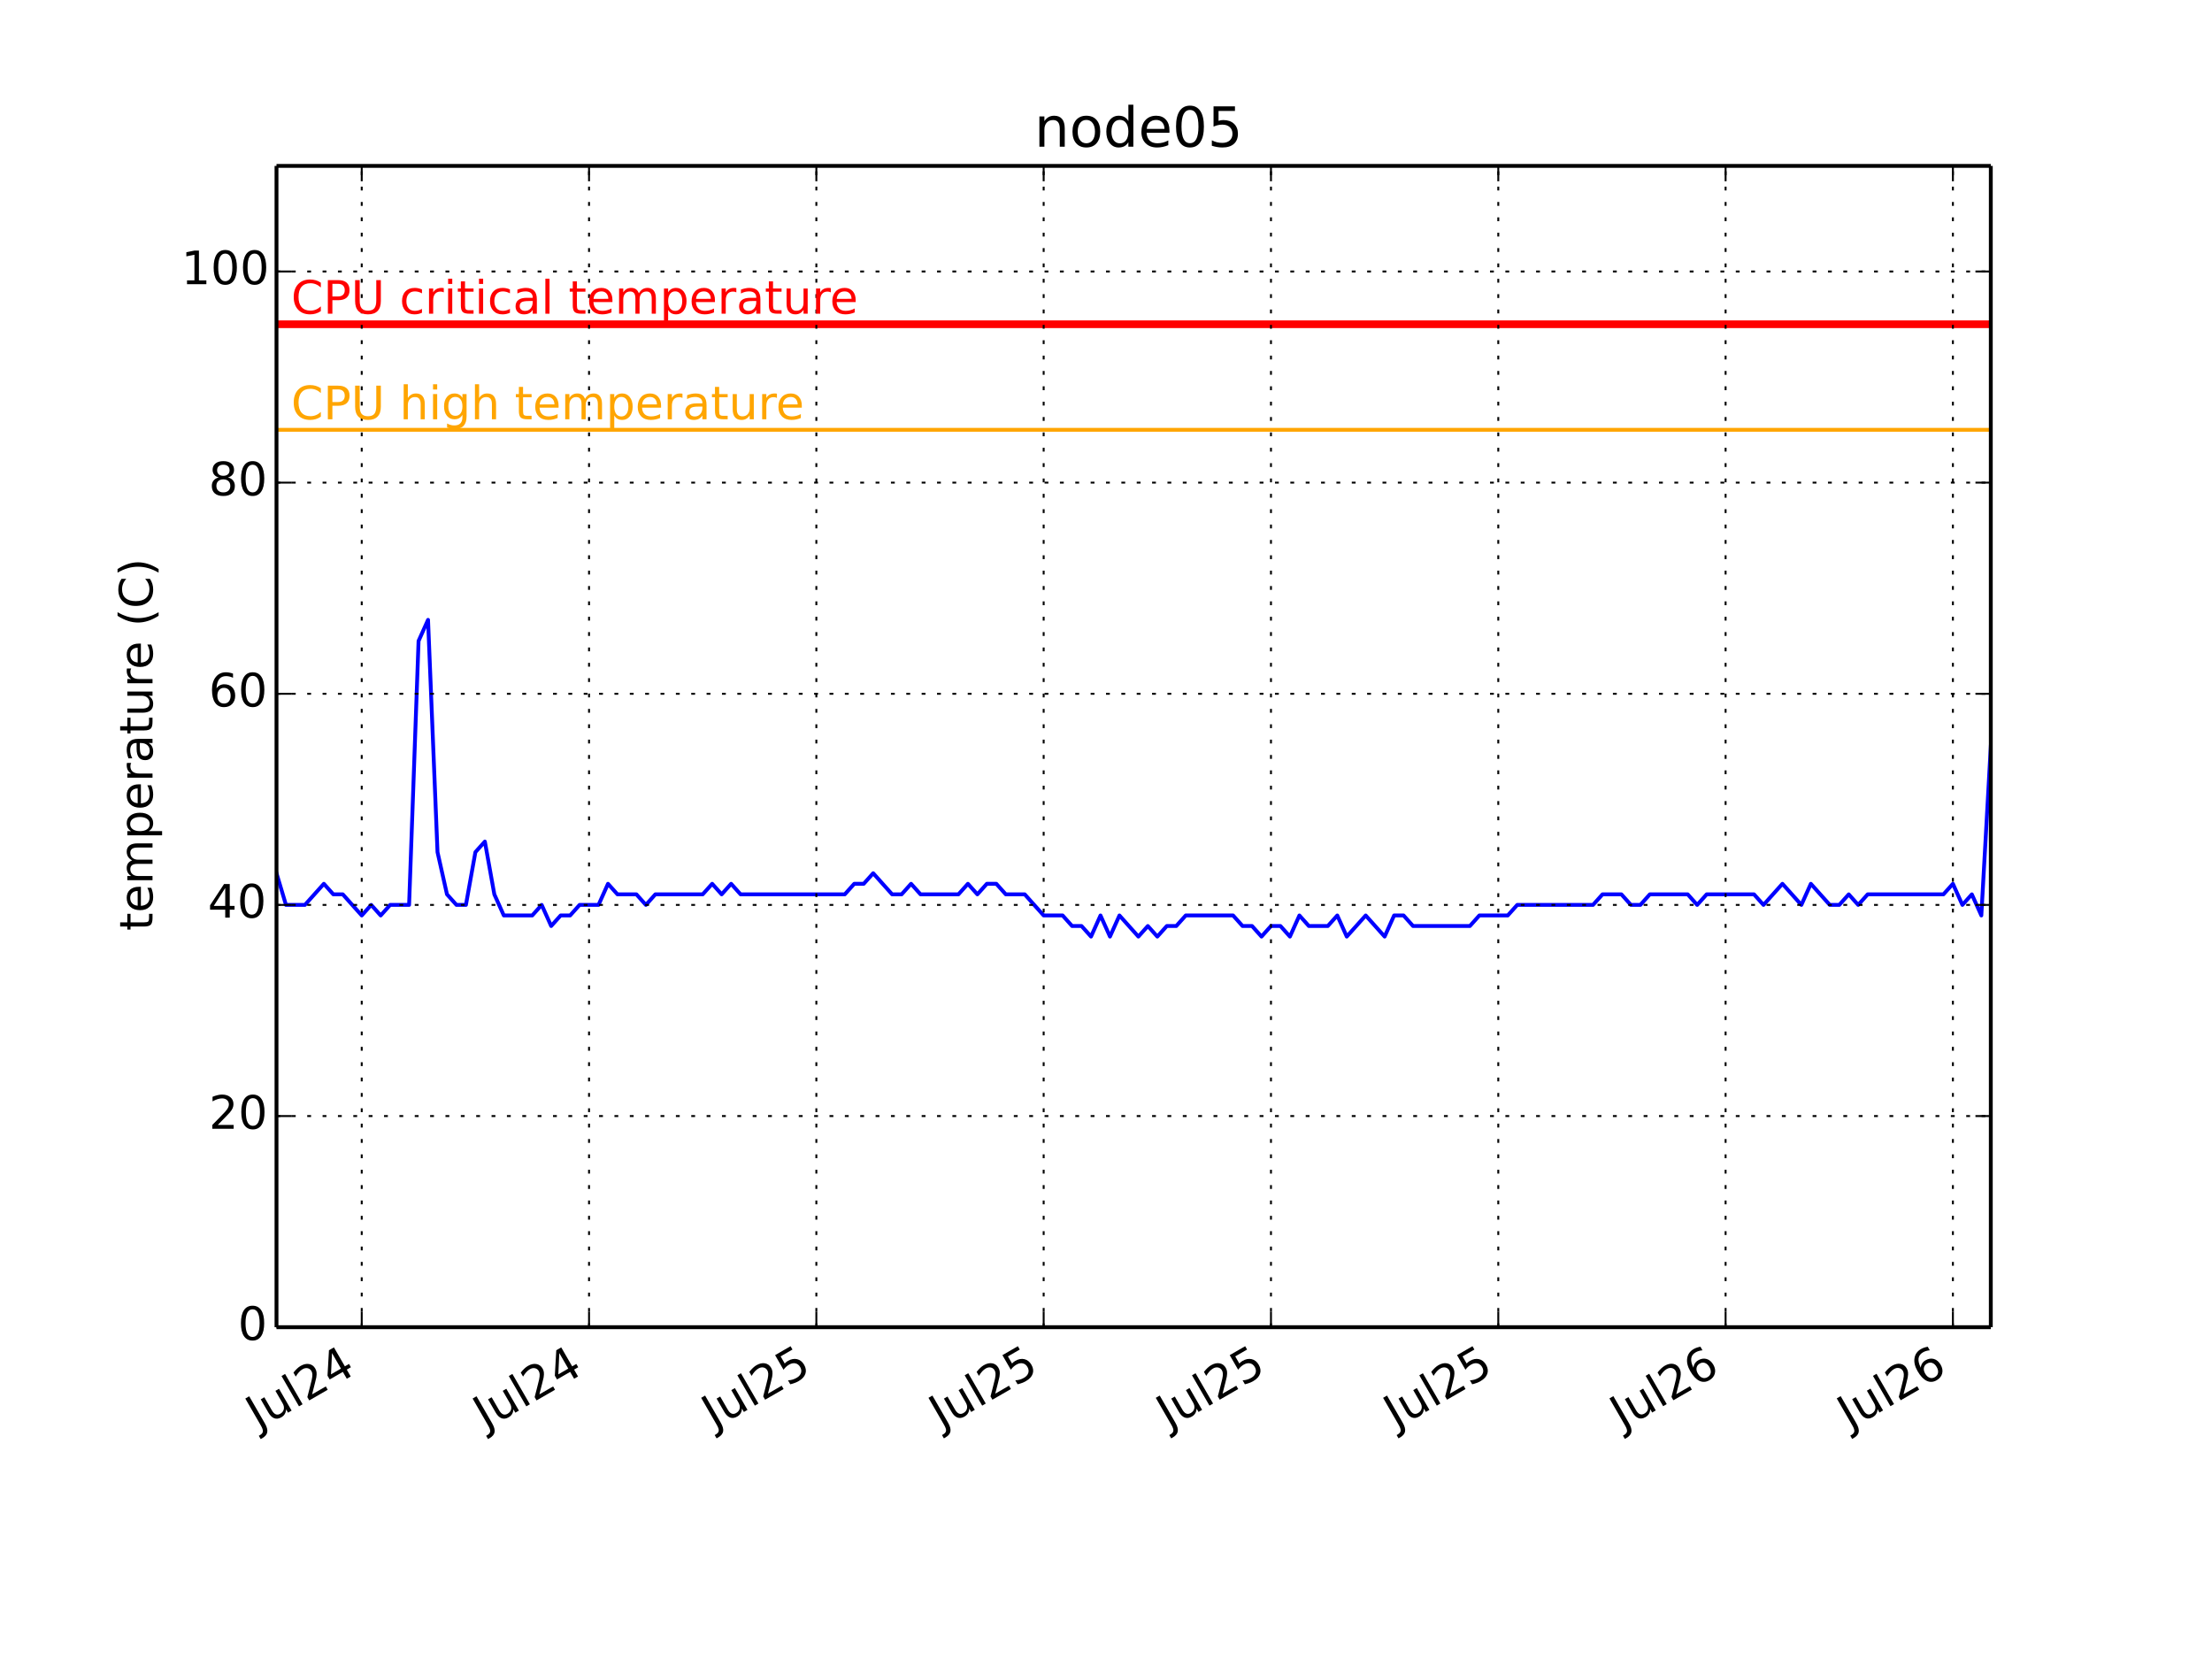
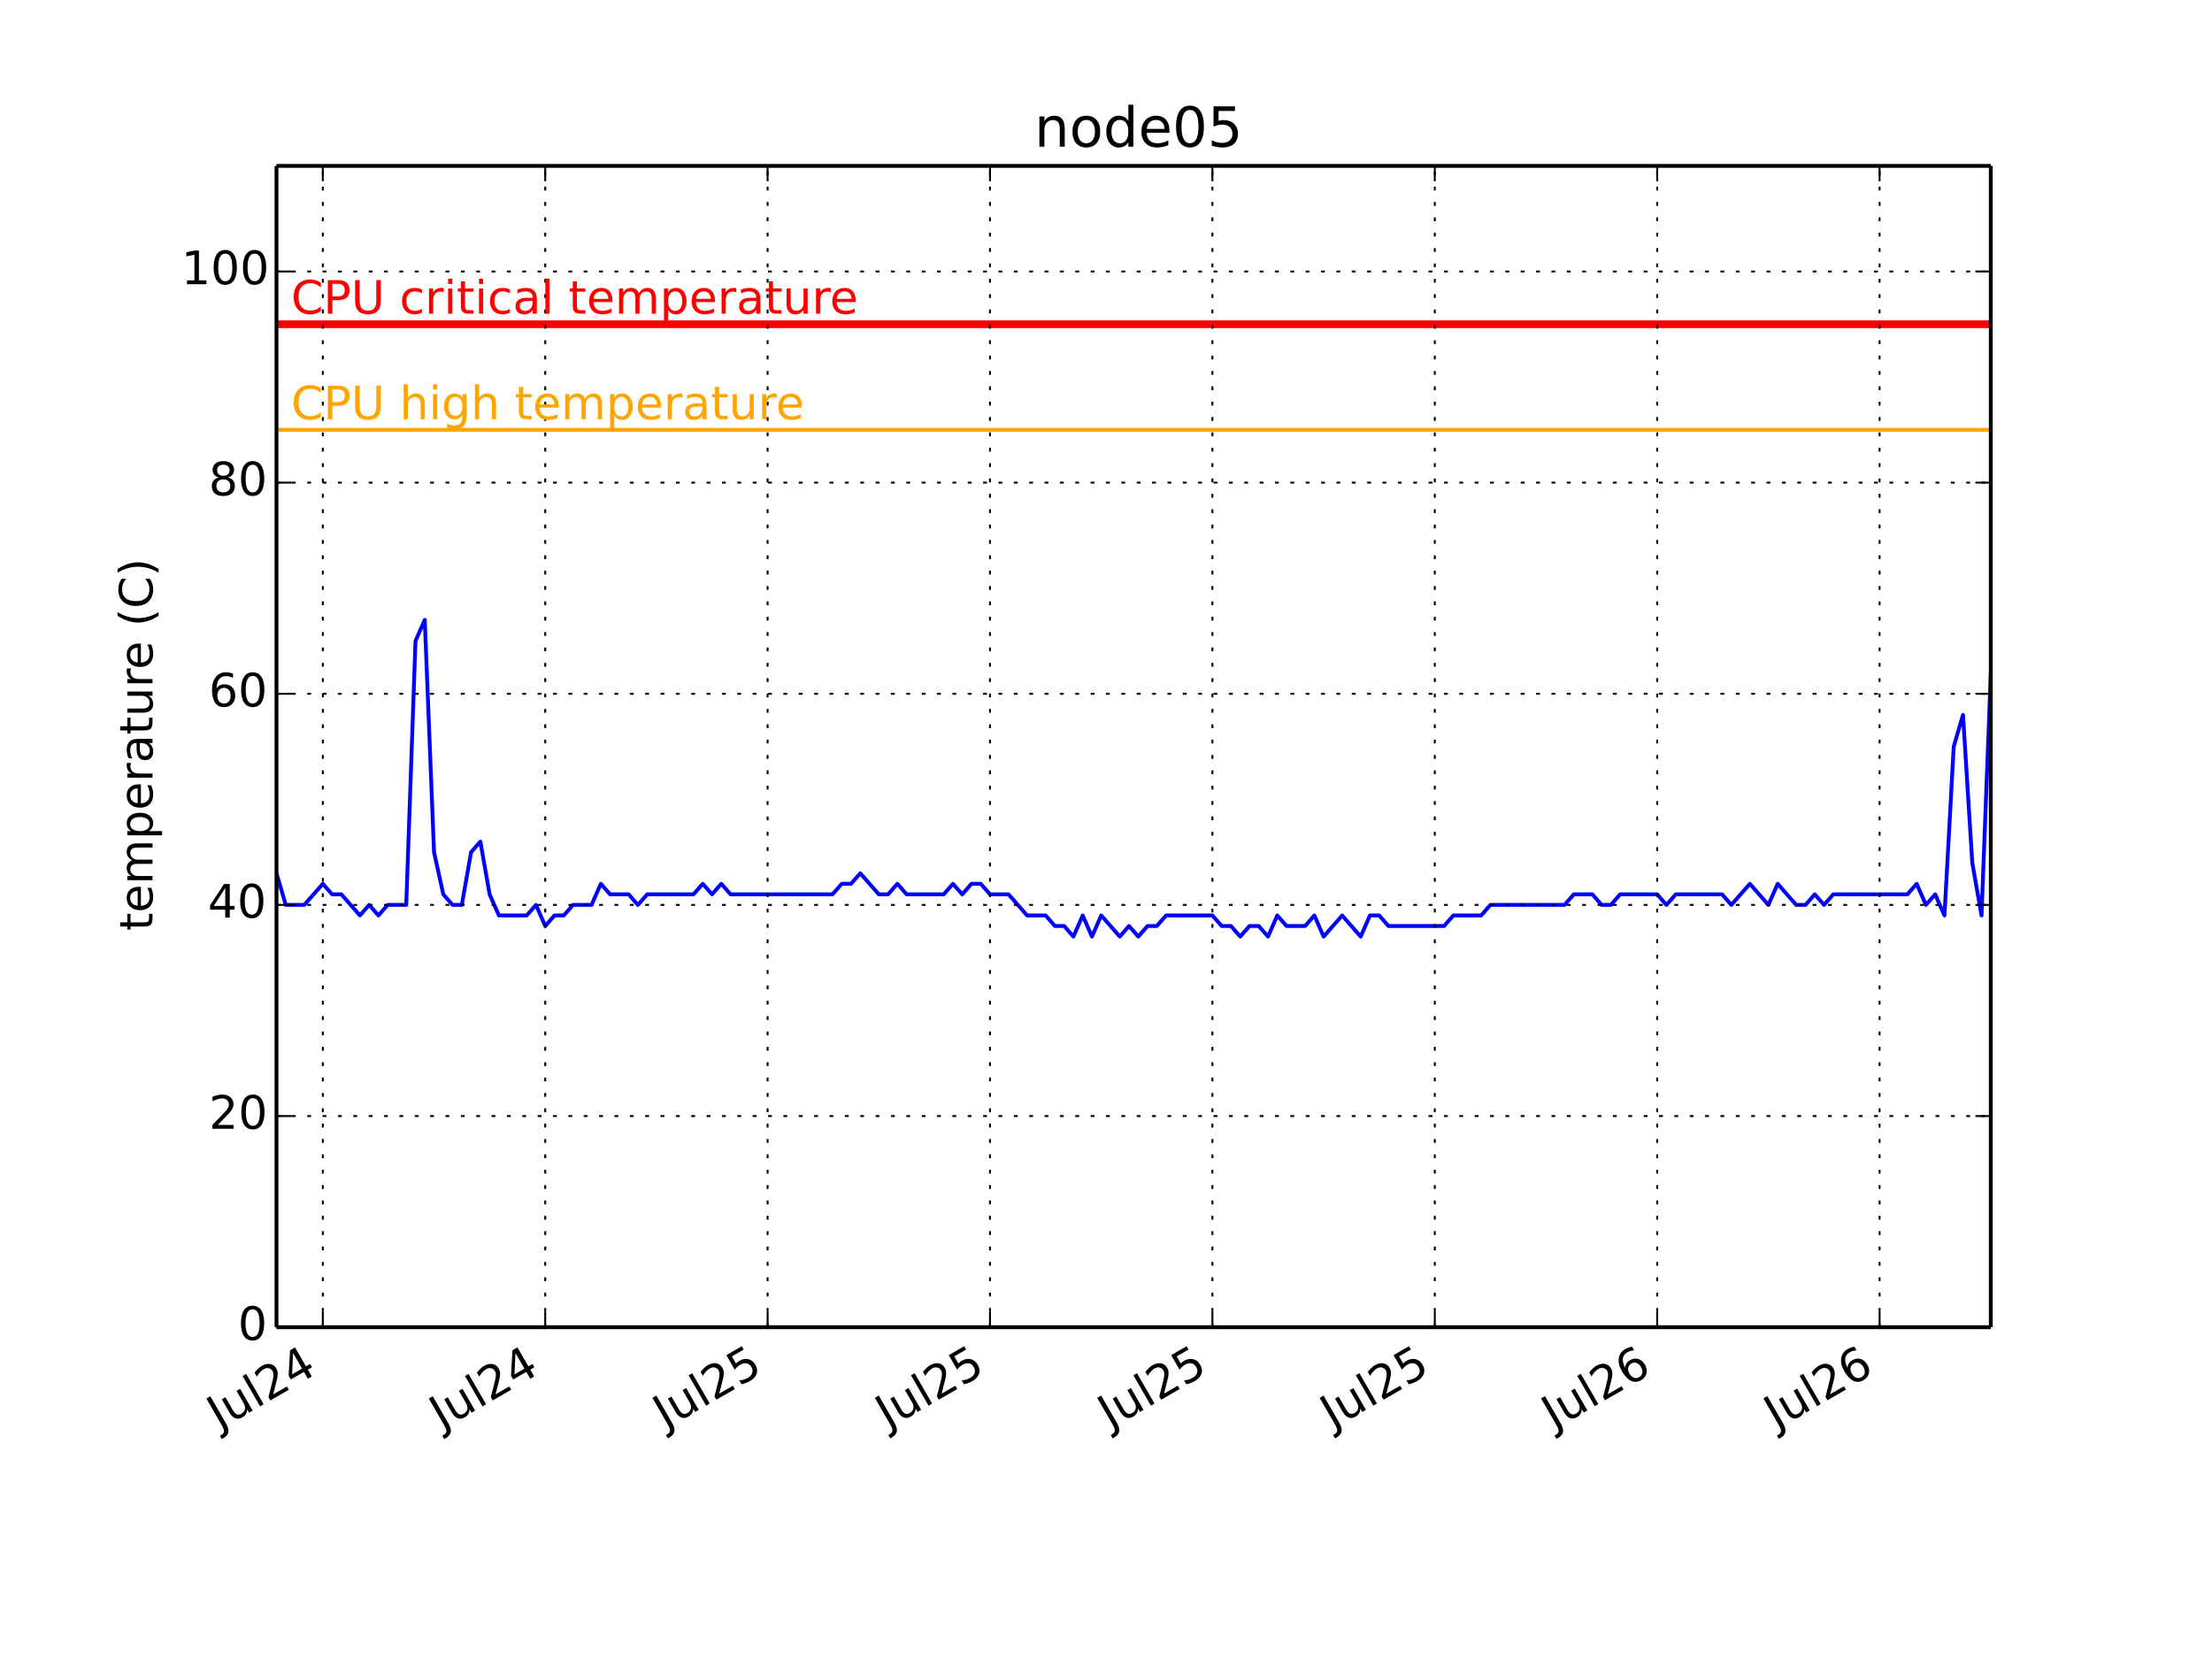
<svg xmlns="http://www.w3.org/2000/svg" xmlns:xlink="http://www.w3.org/1999/xlink" height="432pt" version="1.1" viewBox="0 0 576 432" width="576pt">
  <defs>
    <style type="text/css">
*{stroke-linecap:butt;stroke-linejoin:round;}
  </style>
  </defs>
  <g id="figure_1">
    <g id="patch_1">
      <path d=" M0 432 L576 432 L576 0 L0 0 z " style="fill:#ffffff;" />
    </g>
    <g id="axes_1">
      <g id="patch_2">
        <path d=" M72 345.6 L518.4 345.6 L518.4 43.2 L72 43.2 z " style="fill:#ffffff;" />
      </g>
      <g id="line2d_1">
-         <path clip-path="url(#pcb2bf987bf)" d=" M72 227.389 L74.466 235.636 L79.399 235.636 L84.332 230.138 L86.798 232.887 L89.264 232.887 L94.197 238.385 L96.663 235.636 L99.129 238.385 L101.596 235.636 L106.528 235.636 L108.994 166.909 L111.461 161.411 L113.927 221.891 L116.393 232.887 L118.862 235.636 L121.326 235.636 L123.792 221.891 L126.259 219.142 L128.725 232.887 L131.191 238.385 L138.59 238.385 L141.056 235.636 L143.523 241.135 L145.989 238.385 L148.455 238.385 L150.922 235.636 L155.854 235.636 L158.32 230.138 L160.787 232.887 L165.719 232.887 L168.186 235.636 L170.652 232.887 L182.983 232.887 L185.45 230.138 L187.916 232.887 L190.382 230.138 L192.849 232.887 L219.978 232.887 L222.444 230.138 L224.91 230.138 L227.377 227.389 L232.309 232.887 L234.776 232.887 L237.242 230.138 L239.708 232.887 L249.573 232.887 L252.04 230.138 L254.506 232.887 L256.972 230.138 L259.439 230.138 L261.905 232.887 L266.838 232.887 L271.77 238.385 L276.703 238.385 L279.169 241.135 L281.635 241.135 L284.102 243.884 L286.568 238.385 L289.034 243.884 L291.501 238.385 L296.433 243.884 L298.899 241.135 L301.366 243.884 L303.832 241.135 L306.298 241.135 L308.765 238.385 L321.096 238.385 L323.562 241.135 L326.029 241.135 L328.495 243.884 L330.961 241.135 L333.428 241.135 L335.894 243.884 L338.36 238.385 L340.827 241.135 L345.759 241.135 L348.225 238.385 L350.692 243.884 L355.624 238.385 L360.557 243.884 L363.023 238.385 L365.49 238.385 L367.956 241.135 L382.754 241.135 L385.22 238.385 L392.619 238.385 L395.085 235.636 L414.815 235.636 L417.282 232.887 L422.214 232.887 L424.681 235.636 L427.147 235.636 L429.613 232.887 L439.478 232.887 L441.945 235.636 L444.411 232.887 L456.743 232.887 L459.209 235.636 L464.141 230.138 L469.074 235.636 L471.54 230.138 L476.473 235.636 L478.939 235.636 L481.406 232.887 L483.872 235.636 L486.338 232.887 L506.069 232.887 L508.535 230.138 L511.001 235.636 L513.467 232.887 L515.934 238.385 L518.4 194.4 L518.4 194.4" style="fill:none;stroke:#0000ff;stroke-linecap:square;" />
+         <path clip-path="url(#pcb2bf987bf)" d=" M72 227.389 L74.413 235.636 L79.239 235.636 L84.065 230.138 L86.478 232.887 L88.891 232.887 L93.717 238.385 L96.13 235.636 L98.543 238.385 L100.956 235.636 L105.782 235.636 L108.195 166.909 L110.608 161.411 L113.021 221.891 L115.434 232.887 L117.849 235.636 L120.259 235.636 L122.672 221.891 L125.085 219.142 L127.498 232.887 L129.911 238.385 L137.15 238.385 L139.563 235.636 L141.976 241.135 L144.389 238.385 L146.802 238.385 L149.215 235.636 L154.041 235.636 L156.454 230.138 L158.867 232.887 L163.693 232.887 L166.106 235.636 L168.519 232.887 L180.584 232.887 L182.997 230.138 L185.41 232.887 L187.823 230.138 L190.236 232.887 L216.778 232.887 L219.191 230.138 L221.604 230.138 L224.017 227.389 L228.843 232.887 L231.256 232.887 L233.669 230.138 L236.082 232.887 L245.734 232.887 L248.147 230.138 L250.56 232.887 L252.973 230.138 L255.386 230.138 L257.799 232.887 L262.625 232.887 L267.451 238.385 L272.277 238.385 L274.69 241.135 L277.103 241.135 L279.516 243.884 L281.929 238.385 L284.342 243.884 L286.755 238.385 L291.581 243.884 L293.994 241.135 L296.406 243.884 L298.819 241.135 L301.232 241.135 L303.645 238.385 L315.71 238.385 L318.123 241.135 L320.536 241.135 L322.949 243.884 L325.362 241.135 L327.775 241.135 L330.188 243.884 L332.601 238.385 L335.014 241.135 L339.84 241.135 L342.253 238.385 L344.666 243.884 L349.492 238.385 L354.318 243.884 L356.731 238.385 L359.144 238.385 L361.557 241.135 L376.035 241.135 L378.448 238.385 L385.686 238.385 L388.099 235.636 L407.403 235.636 L409.816 232.887 L414.642 232.887 L417.055 235.636 L419.468 235.636 L421.881 232.887 L431.533 232.887 L433.946 235.636 L436.359 232.887 L448.424 232.887 L450.837 235.636 L455.663 230.138 L460.489 235.636 L462.902 230.138 L467.728 235.636 L470.141 235.636 L472.554 232.887 L474.966 235.636 L477.379 232.887 L496.683 232.887 L499.096 230.138 L501.509 235.636 L503.922 232.887 L506.335 238.385 L508.748 194.4 L511.161 186.153 L513.574 224.64 L515.987 238.385 L518.4 175.156 L518.4 175.156" style="fill:none;stroke:#0000ff;stroke-linecap:square;" />
      </g>
      <g id="line2d_2">
        <path clip-path="url(#pcb2bf987bf)" d=" M72 111.927 L518.4 111.927" style="fill:none;stroke:#ffa500;stroke-linecap:square;" />
      </g>
      <g id="line2d_3">
        <path clip-path="url(#pcb2bf987bf)" d=" M72 84.436 L518.4 84.436" style="fill:none;stroke:#ff0000;stroke-linecap:square;stroke-width:2;" />
      </g>
      <g id="matplotlib.axis_1">
        <g id="xtick_1">
          <g id="line2d_4">
-             <path clip-path="url(#pcb2bf987bf)" d=" M94.194 345.6 L94.194 43.2" style="fill:none;stroke:#000000;stroke-dasharray:1,3;stroke-dashoffset:0.0;stroke-width:0.5;" />
+             <path clip-path="url(#pcb2bf987bf)" d=" M84.062 345.6 L84.062 43.2" style="fill:none;stroke:#000000;stroke-dasharray:1,3;stroke-dashoffset:0.0;stroke-width:0.5;" />
          </g>
          <g id="line2d_5">
            <defs>
              <path d=" M0 0 L0 -4" id="m93b0483c22" style="stroke:#000000;stroke-width:0.5;" />
            </defs>
            <g>
-               <use style="stroke:#000000;stroke-width:0.5;" x="94.194" xlink:href="#m93b0483c22" y="345.6" />
+               <use style="stroke:#000000;stroke-width:0.5;" x="84.062" xlink:href="#m93b0483c22" y="345.6" />
            </g>
          </g>
          <g id="line2d_6">
            <defs>
              <path d=" M0 0 L0 4" id="m741efc42ff" style="stroke:#000000;stroke-width:0.5;" />
            </defs>
            <g>
-               <use style="stroke:#000000;stroke-width:0.5;" x="94.194" xlink:href="#m741efc42ff" y="43.2" />
+               <use style="stroke:#000000;stroke-width:0.5;" x="84.062" xlink:href="#m741efc42ff" y="43.2" />
            </g>
          </g>
          <g id="text_1">
            <defs>
              <path d=" M19.188 8.297 L53.609 8.297 L53.609 0 L7.328 0 L7.328 8.297 Q12.938 14.109 22.625 23.891 Q32.328 33.688 34.812 36.531 Q39.547 41.844 41.422 45.531 Q43.312 49.219 43.312 52.781 Q43.312 58.594 39.234 62.25 Q35.156 65.922 28.609 65.922 Q23.969 65.922 18.812 64.312 Q13.672 62.703 7.812 59.422 L7.812 69.391 Q13.766 71.781 18.938 73 Q24.125 74.219 28.422 74.219 Q39.75 74.219 46.484 68.547 Q53.219 62.891 53.219 53.422 Q53.219 48.922 51.531 44.891 Q49.859 40.875 45.406 35.406 Q44.188 33.984 37.641 27.219 Q31.109 20.453 19.188 8.297" id="BitstreamVeraSans-Roman-32" />
              <path d=" M8.5 21.578 L8.5 54.688 L17.484 54.688 L17.484 21.922 Q17.484 14.156 20.5 10.266 Q23.531 6.391 29.594 6.391 Q36.859 6.391 41.078 11.031 Q45.312 15.672 45.312 23.688 L45.312 54.688 L54.297 54.688 L54.297 0 L45.312 0 L45.312 8.406 Q42.047 3.422 37.719 1 Q33.406 -1.422 27.688 -1.422 Q18.266 -1.422 13.375 4.438 Q8.5 10.297 8.5 21.578" id="BitstreamVeraSans-Roman-75" />
              <path d=" M37.797 64.312 L12.891 25.391 L37.797 25.391 z  M35.203 72.906 L47.609 72.906 L47.609 25.391 L58.016 25.391 L58.016 17.188 L47.609 17.188 L47.609 0 L37.797 0 L37.797 17.188 L4.891 17.188 L4.891 26.703 z " id="BitstreamVeraSans-Roman-34" />
              <path d=" M9.422 75.984 L18.406 75.984 L18.406 0 L9.422 0 z " id="BitstreamVeraSans-Roman-6c" />
              <path d=" M9.812 72.906 L19.672 72.906 L19.672 5.078 Q19.672 -8.109 14.672 -14.062 Q9.672 -20.016 -1.422 -20.016 L-5.172 -20.016 L-5.172 -11.719 L-2.094 -11.719 Q4.438 -11.719 7.125 -8.047 Q9.812 -4.391 9.812 5.078 z " id="BitstreamVeraSans-Roman-4a" />
            </defs>
-             <g transform="translate(67.22843 372.3447)rotate(-30.0)scale(0.12 -0.12)">
+             <g transform="translate(57.09666 372.3447)rotate(-30.0)scale(0.12 -0.12)">
              <use xlink:href="#BitstreamVeraSans-Roman-4a" />
              <use x="29.492" xlink:href="#BitstreamVeraSans-Roman-75" />
              <use x="92.871" xlink:href="#BitstreamVeraSans-Roman-6c" />
              <use x="120.654" xlink:href="#BitstreamVeraSans-Roman-32" />
              <use x="184.277" xlink:href="#BitstreamVeraSans-Roman-34" />
            </g>
          </g>
        </g>
        <g id="xtick_2">
          <g id="line2d_7">
-             <path clip-path="url(#pcb2bf987bf)" d=" M153.385 345.6 L153.385 43.2" style="fill:none;stroke:#000000;stroke-dasharray:1,3;stroke-dashoffset:0.0;stroke-width:0.5;" />
+             <path clip-path="url(#pcb2bf987bf)" d=" M141.974 345.6 L141.974 43.2" style="fill:none;stroke:#000000;stroke-dasharray:1,3;stroke-dashoffset:0.0;stroke-width:0.5;" />
          </g>
          <g id="line2d_8">
            <g>
-               <use style="stroke:#000000;stroke-width:0.5;" x="153.385" xlink:href="#m93b0483c22" y="345.6" />
+               <use style="stroke:#000000;stroke-width:0.5;" x="141.974" xlink:href="#m93b0483c22" y="345.6" />
            </g>
          </g>
          <g id="line2d_9">
            <g>
-               <use style="stroke:#000000;stroke-width:0.5;" x="153.385" xlink:href="#m741efc42ff" y="43.2" />
+               <use style="stroke:#000000;stroke-width:0.5;" x="141.974" xlink:href="#m741efc42ff" y="43.2" />
            </g>
          </g>
          <g id="text_2">
-             <g transform="translate(126.4196 372.3447)rotate(-30.0)scale(0.12 -0.12)">
+             <g transform="translate(115.008 372.3447)rotate(-30.0)scale(0.12 -0.12)">
              <use xlink:href="#BitstreamVeraSans-Roman-4a" />
              <use x="29.492" xlink:href="#BitstreamVeraSans-Roman-75" />
              <use x="92.871" xlink:href="#BitstreamVeraSans-Roman-6c" />
              <use x="120.654" xlink:href="#BitstreamVeraSans-Roman-32" />
              <use x="184.277" xlink:href="#BitstreamVeraSans-Roman-34" />
            </g>
          </g>
        </g>
        <g id="xtick_3">
          <g id="line2d_10">
-             <path clip-path="url(#pcb2bf987bf)" d=" M212.576 345.6 L212.576 43.2" style="fill:none;stroke:#000000;stroke-dasharray:1,3;stroke-dashoffset:0.0;stroke-width:0.5;" />
+             <path clip-path="url(#pcb2bf987bf)" d=" M199.885 345.6 L199.885 43.2" style="fill:none;stroke:#000000;stroke-dasharray:1,3;stroke-dashoffset:0.0;stroke-width:0.5;" />
          </g>
          <g id="line2d_11">
            <g>
-               <use style="stroke:#000000;stroke-width:0.5;" x="212.576" xlink:href="#m93b0483c22" y="345.6" />
+               <use style="stroke:#000000;stroke-width:0.5;" x="199.885" xlink:href="#m93b0483c22" y="345.6" />
            </g>
          </g>
          <g id="line2d_12">
            <g>
-               <use style="stroke:#000000;stroke-width:0.5;" x="212.576" xlink:href="#m741efc42ff" y="43.2" />
+               <use style="stroke:#000000;stroke-width:0.5;" x="199.885" xlink:href="#m741efc42ff" y="43.2" />
            </g>
          </g>
          <g id="text_3">
            <defs>
              <path d=" M10.797 72.906 L49.516 72.906 L49.516 64.594 L19.828 64.594 L19.828 46.734 Q21.969 47.469 24.109 47.828 Q26.266 48.188 28.422 48.188 Q40.625 48.188 47.75 41.5 Q54.891 34.812 54.891 23.391 Q54.891 11.625 47.562 5.094 Q40.234 -1.422 26.906 -1.422 Q22.312 -1.422 17.547 -0.641 Q12.797 0.141 7.719 1.703 L7.719 11.625 Q12.109 9.234 16.797 8.062 Q21.484 6.891 26.703 6.891 Q35.156 6.891 40.078 11.328 Q45.016 15.766 45.016 23.391 Q45.016 31 40.078 35.438 Q35.156 39.891 26.703 39.891 Q22.75 39.891 18.812 39.016 Q14.891 38.141 10.797 36.281 z " id="BitstreamVeraSans-Roman-35" />
            </defs>
-             <g transform="translate(185.9355 372.1572)rotate(-30.0)scale(0.12 -0.12)">
+             <g transform="translate(173.2441 372.1572)rotate(-30.0)scale(0.12 -0.12)">
              <use xlink:href="#BitstreamVeraSans-Roman-4a" />
              <use x="29.492" xlink:href="#BitstreamVeraSans-Roman-75" />
              <use x="92.871" xlink:href="#BitstreamVeraSans-Roman-6c" />
              <use x="120.654" xlink:href="#BitstreamVeraSans-Roman-32" />
              <use x="184.277" xlink:href="#BitstreamVeraSans-Roman-35" />
            </g>
          </g>
        </g>
        <g id="xtick_4">
          <g id="line2d_13">
-             <path clip-path="url(#pcb2bf987bf)" d=" M271.767 345.6 L271.767 43.2" style="fill:none;stroke:#000000;stroke-dasharray:1,3;stroke-dashoffset:0.0;stroke-width:0.5;" />
+             <path clip-path="url(#pcb2bf987bf)" d=" M257.796 345.6 L257.796 43.2" style="fill:none;stroke:#000000;stroke-dasharray:1,3;stroke-dashoffset:0.0;stroke-width:0.5;" />
          </g>
          <g id="line2d_14">
            <g>
-               <use style="stroke:#000000;stroke-width:0.5;" x="271.767" xlink:href="#m93b0483c22" y="345.6" />
+               <use style="stroke:#000000;stroke-width:0.5;" x="257.796" xlink:href="#m93b0483c22" y="345.6" />
            </g>
          </g>
          <g id="line2d_15">
            <g>
-               <use style="stroke:#000000;stroke-width:0.5;" x="271.767" xlink:href="#m741efc42ff" y="43.2" />
+               <use style="stroke:#000000;stroke-width:0.5;" x="257.796" xlink:href="#m741efc42ff" y="43.2" />
            </g>
          </g>
          <g id="text_4">
-             <g transform="translate(245.1267 372.1572)rotate(-30.0)scale(0.12 -0.12)">
+             <g transform="translate(231.1555 372.1572)rotate(-30.0)scale(0.12 -0.12)">
              <use xlink:href="#BitstreamVeraSans-Roman-4a" />
              <use x="29.492" xlink:href="#BitstreamVeraSans-Roman-75" />
              <use x="92.871" xlink:href="#BitstreamVeraSans-Roman-6c" />
              <use x="120.654" xlink:href="#BitstreamVeraSans-Roman-32" />
              <use x="184.277" xlink:href="#BitstreamVeraSans-Roman-35" />
            </g>
          </g>
        </g>
        <g id="xtick_5">
          <g id="line2d_16">
-             <path clip-path="url(#pcb2bf987bf)" d=" M330.959 345.6 L330.959 43.2" style="fill:none;stroke:#000000;stroke-dasharray:1,3;stroke-dashoffset:0.0;stroke-width:0.5;" />
+             <path clip-path="url(#pcb2bf987bf)" d=" M315.708 345.6 L315.708 43.2" style="fill:none;stroke:#000000;stroke-dasharray:1,3;stroke-dashoffset:0.0;stroke-width:0.5;" />
          </g>
          <g id="line2d_17">
            <g>
-               <use style="stroke:#000000;stroke-width:0.5;" x="330.959" xlink:href="#m93b0483c22" y="345.6" />
+               <use style="stroke:#000000;stroke-width:0.5;" x="315.708" xlink:href="#m93b0483c22" y="345.6" />
            </g>
          </g>
          <g id="line2d_18">
            <g>
-               <use style="stroke:#000000;stroke-width:0.5;" x="330.959" xlink:href="#m741efc42ff" y="43.2" />
+               <use style="stroke:#000000;stroke-width:0.5;" x="315.708" xlink:href="#m741efc42ff" y="43.2" />
            </g>
          </g>
          <g id="text_5">
-             <g transform="translate(304.3178 372.1572)rotate(-30.0)scale(0.12 -0.12)">
+             <g transform="translate(289.0668 372.1572)rotate(-30.0)scale(0.12 -0.12)">
              <use xlink:href="#BitstreamVeraSans-Roman-4a" />
              <use x="29.492" xlink:href="#BitstreamVeraSans-Roman-75" />
              <use x="92.871" xlink:href="#BitstreamVeraSans-Roman-6c" />
              <use x="120.654" xlink:href="#BitstreamVeraSans-Roman-32" />
              <use x="184.277" xlink:href="#BitstreamVeraSans-Roman-35" />
            </g>
          </g>
        </g>
        <g id="xtick_6">
          <g id="line2d_19">
-             <path clip-path="url(#pcb2bf987bf)" d=" M390.15 345.6 L390.15 43.2" style="fill:none;stroke:#000000;stroke-dasharray:1,3;stroke-dashoffset:0.0;stroke-width:0.5;" />
+             <path clip-path="url(#pcb2bf987bf)" d=" M373.619 345.6 L373.619 43.2" style="fill:none;stroke:#000000;stroke-dasharray:1,3;stroke-dashoffset:0.0;stroke-width:0.5;" />
          </g>
          <g id="line2d_20">
            <g>
-               <use style="stroke:#000000;stroke-width:0.5;" x="390.15" xlink:href="#m93b0483c22" y="345.6" />
+               <use style="stroke:#000000;stroke-width:0.5;" x="373.619" xlink:href="#m93b0483c22" y="345.6" />
            </g>
          </g>
          <g id="line2d_21">
            <g>
-               <use style="stroke:#000000;stroke-width:0.5;" x="390.15" xlink:href="#m741efc42ff" y="43.2" />
+               <use style="stroke:#000000;stroke-width:0.5;" x="373.619" xlink:href="#m741efc42ff" y="43.2" />
            </g>
          </g>
          <g id="text_6">
-             <g transform="translate(363.509 372.1572)rotate(-30.0)scale(0.12 -0.12)">
+             <g transform="translate(346.9782 372.1572)rotate(-30.0)scale(0.12 -0.12)">
              <use xlink:href="#BitstreamVeraSans-Roman-4a" />
              <use x="29.492" xlink:href="#BitstreamVeraSans-Roman-75" />
              <use x="92.871" xlink:href="#BitstreamVeraSans-Roman-6c" />
              <use x="120.654" xlink:href="#BitstreamVeraSans-Roman-32" />
              <use x="184.277" xlink:href="#BitstreamVeraSans-Roman-35" />
            </g>
          </g>
        </g>
        <g id="xtick_7">
          <g id="line2d_22">
-             <path clip-path="url(#pcb2bf987bf)" d=" M449.341 345.6 L449.341 43.2" style="fill:none;stroke:#000000;stroke-dasharray:1,3;stroke-dashoffset:0.0;stroke-width:0.5;" />
+             <path clip-path="url(#pcb2bf987bf)" d=" M431.53 345.6 L431.53 43.2" style="fill:none;stroke:#000000;stroke-dasharray:1,3;stroke-dashoffset:0.0;stroke-width:0.5;" />
          </g>
          <g id="line2d_23">
            <g>
-               <use style="stroke:#000000;stroke-width:0.5;" x="449.341" xlink:href="#m93b0483c22" y="345.6" />
+               <use style="stroke:#000000;stroke-width:0.5;" x="431.53" xlink:href="#m93b0483c22" y="345.6" />
            </g>
          </g>
          <g id="line2d_24">
            <g>
-               <use style="stroke:#000000;stroke-width:0.5;" x="449.341" xlink:href="#m741efc42ff" y="43.2" />
+               <use style="stroke:#000000;stroke-width:0.5;" x="431.53" xlink:href="#m741efc42ff" y="43.2" />
            </g>
          </g>
          <g id="text_7">
            <defs>
              <path d=" M33.016 40.375 Q26.375 40.375 22.484 35.828 Q18.609 31.297 18.609 23.391 Q18.609 15.531 22.484 10.953 Q26.375 6.391 33.016 6.391 Q39.656 6.391 43.531 10.953 Q47.406 15.531 47.406 23.391 Q47.406 31.297 43.531 35.828 Q39.656 40.375 33.016 40.375 M52.594 71.297 L52.594 62.312 Q48.875 64.062 45.094 64.984 Q41.312 65.922 37.594 65.922 Q27.828 65.922 22.672 59.328 Q17.531 52.734 16.797 39.406 Q19.672 43.656 24.016 45.922 Q28.375 48.188 33.594 48.188 Q44.578 48.188 50.953 41.516 Q57.328 34.859 57.328 23.391 Q57.328 12.156 50.688 5.359 Q44.047 -1.422 33.016 -1.422 Q20.359 -1.422 13.672 8.266 Q6.984 17.969 6.984 36.375 Q6.984 53.656 15.188 63.938 Q23.391 74.219 37.203 74.219 Q40.922 74.219 44.703 73.484 Q48.484 72.75 52.594 71.297" id="BitstreamVeraSans-Roman-36" />
            </defs>
-             <g transform="translate(422.4468 372.3034)rotate(-30.0)scale(0.12 -0.12)">
+             <g transform="translate(404.6362 372.3034)rotate(-30.0)scale(0.12 -0.12)">
              <use xlink:href="#BitstreamVeraSans-Roman-4a" />
              <use x="29.492" xlink:href="#BitstreamVeraSans-Roman-75" />
              <use x="92.871" xlink:href="#BitstreamVeraSans-Roman-6c" />
              <use x="120.654" xlink:href="#BitstreamVeraSans-Roman-32" />
              <use x="184.277" xlink:href="#BitstreamVeraSans-Roman-36" />
            </g>
          </g>
        </g>
        <g id="xtick_8">
          <g id="line2d_25">
-             <path clip-path="url(#pcb2bf987bf)" d=" M508.532 345.6 L508.532 43.2" style="fill:none;stroke:#000000;stroke-dasharray:1,3;stroke-dashoffset:0.0;stroke-width:0.5;" />
+             <path clip-path="url(#pcb2bf987bf)" d=" M489.442 345.6 L489.442 43.2" style="fill:none;stroke:#000000;stroke-dasharray:1,3;stroke-dashoffset:0.0;stroke-width:0.5;" />
          </g>
          <g id="line2d_26">
            <g>
-               <use style="stroke:#000000;stroke-width:0.5;" x="508.532" xlink:href="#m93b0483c22" y="345.6" />
+               <use style="stroke:#000000;stroke-width:0.5;" x="489.442" xlink:href="#m93b0483c22" y="345.6" />
            </g>
          </g>
          <g id="line2d_27">
            <g>
-               <use style="stroke:#000000;stroke-width:0.5;" x="508.532" xlink:href="#m741efc42ff" y="43.2" />
+               <use style="stroke:#000000;stroke-width:0.5;" x="489.442" xlink:href="#m741efc42ff" y="43.2" />
            </g>
          </g>
          <g id="text_8">
-             <g transform="translate(481.638 372.3034)rotate(-30.0)scale(0.12 -0.12)">
+             <g transform="translate(462.5476 372.3034)rotate(-30.0)scale(0.12 -0.12)">
              <use xlink:href="#BitstreamVeraSans-Roman-4a" />
              <use x="29.492" xlink:href="#BitstreamVeraSans-Roman-75" />
              <use x="92.871" xlink:href="#BitstreamVeraSans-Roman-6c" />
              <use x="120.654" xlink:href="#BitstreamVeraSans-Roman-32" />
              <use x="184.277" xlink:href="#BitstreamVeraSans-Roman-36" />
            </g>
          </g>
        </g>
      </g>
      <g id="matplotlib.axis_2">
        <g id="ytick_1">
          <g id="line2d_28">
            <path clip-path="url(#pcb2bf987bf)" d=" M72 345.6 L518.4 345.6" style="fill:none;stroke:#000000;stroke-dasharray:1,3;stroke-dashoffset:0.0;stroke-width:0.5;" />
          </g>
          <g id="line2d_29">
            <defs>
              <path d=" M0 0 L4 0" id="m728421d6d4" style="stroke:#000000;stroke-width:0.5;" />
            </defs>
            <g>
              <use style="stroke:#000000;stroke-width:0.5;" x="72.0" xlink:href="#m728421d6d4" y="345.6" />
            </g>
          </g>
          <g id="line2d_30">
            <defs>
              <path d=" M0 0 L-4 0" id="mcb0005524f" style="stroke:#000000;stroke-width:0.5;" />
            </defs>
            <g>
              <use style="stroke:#000000;stroke-width:0.5;" x="518.4" xlink:href="#mcb0005524f" y="345.6" />
            </g>
          </g>
          <g id="text_9">
            <defs>
              <path d=" M31.781 66.406 Q24.172 66.406 20.328 58.906 Q16.5 51.422 16.5 36.375 Q16.5 21.391 20.328 13.891 Q24.172 6.391 31.781 6.391 Q39.453 6.391 43.281 13.891 Q47.125 21.391 47.125 36.375 Q47.125 51.422 43.281 58.906 Q39.453 66.406 31.781 66.406 M31.781 74.219 Q44.047 74.219 50.516 64.516 Q56.984 54.828 56.984 36.375 Q56.984 17.969 50.516 8.266 Q44.047 -1.422 31.781 -1.422 Q19.531 -1.422 13.062 8.266 Q6.594 17.969 6.594 36.375 Q6.594 54.828 13.062 64.516 Q19.531 74.219 31.781 74.219" id="BitstreamVeraSans-Roman-30" />
            </defs>
            <g transform="translate(61.95312 348.9112)scale(0.12 -0.12)">
              <use xlink:href="#BitstreamVeraSans-Roman-30" />
            </g>
          </g>
        </g>
        <g id="ytick_2">
          <g id="line2d_31">
            <path clip-path="url(#pcb2bf987bf)" d=" M72 290.618 L518.4 290.618" style="fill:none;stroke:#000000;stroke-dasharray:1,3;stroke-dashoffset:0.0;stroke-width:0.5;" />
          </g>
          <g id="line2d_32">
            <g>
              <use style="stroke:#000000;stroke-width:0.5;" x="72.0" xlink:href="#m728421d6d4" y="290.618" />
            </g>
          </g>
          <g id="line2d_33">
            <g>
              <use style="stroke:#000000;stroke-width:0.5;" x="518.4" xlink:href="#mcb0005524f" y="290.618" />
            </g>
          </g>
          <g id="text_10">
            <g transform="translate(54.40625 293.9294)scale(0.12 -0.12)">
              <use xlink:href="#BitstreamVeraSans-Roman-32" />
              <use x="63.623" xlink:href="#BitstreamVeraSans-Roman-30" />
            </g>
          </g>
        </g>
        <g id="ytick_3">
          <g id="line2d_34">
            <path clip-path="url(#pcb2bf987bf)" d=" M72 235.636 L518.4 235.636" style="fill:none;stroke:#000000;stroke-dasharray:1,3;stroke-dashoffset:0.0;stroke-width:0.5;" />
          </g>
          <g id="line2d_35">
            <g>
              <use style="stroke:#000000;stroke-width:0.5;" x="72.0" xlink:href="#m728421d6d4" y="235.636" />
            </g>
          </g>
          <g id="line2d_36">
            <g>
              <use style="stroke:#000000;stroke-width:0.5;" x="518.4" xlink:href="#mcb0005524f" y="235.636" />
            </g>
          </g>
          <g id="text_11">
            <g transform="translate(54.11375 238.9476)scale(0.12 -0.12)">
              <use xlink:href="#BitstreamVeraSans-Roman-34" />
              <use x="63.623" xlink:href="#BitstreamVeraSans-Roman-30" />
            </g>
          </g>
        </g>
        <g id="ytick_4">
          <g id="line2d_37">
            <path clip-path="url(#pcb2bf987bf)" d=" M72 180.655 L518.4 180.655" style="fill:none;stroke:#000000;stroke-dasharray:1,3;stroke-dashoffset:0.0;stroke-width:0.5;" />
          </g>
          <g id="line2d_38">
            <g>
              <use style="stroke:#000000;stroke-width:0.5;" x="72.0" xlink:href="#m728421d6d4" y="180.655" />
            </g>
          </g>
          <g id="line2d_39">
            <g>
              <use style="stroke:#000000;stroke-width:0.5;" x="518.4" xlink:href="#mcb0005524f" y="180.655" />
            </g>
          </g>
          <g id="text_12">
            <g transform="translate(54.365 183.9658)scale(0.12 -0.12)">
              <use xlink:href="#BitstreamVeraSans-Roman-36" />
              <use x="63.623" xlink:href="#BitstreamVeraSans-Roman-30" />
            </g>
          </g>
        </g>
        <g id="ytick_5">
          <g id="line2d_40">
            <path clip-path="url(#pcb2bf987bf)" d=" M72 125.673 L518.4 125.673" style="fill:none;stroke:#000000;stroke-dasharray:1,3;stroke-dashoffset:0.0;stroke-width:0.5;" />
          </g>
          <g id="line2d_41">
            <g>
              <use style="stroke:#000000;stroke-width:0.5;" x="72.0" xlink:href="#m728421d6d4" y="125.673" />
            </g>
          </g>
          <g id="line2d_42">
            <g>
              <use style="stroke:#000000;stroke-width:0.5;" x="518.4" xlink:href="#mcb0005524f" y="125.673" />
            </g>
          </g>
          <g id="text_13">
            <defs>
              <path d=" M31.781 34.625 Q24.75 34.625 20.719 30.859 Q16.703 27.094 16.703 20.516 Q16.703 13.922 20.719 10.156 Q24.75 6.391 31.781 6.391 Q38.812 6.391 42.859 10.172 Q46.922 13.969 46.922 20.516 Q46.922 27.094 42.891 30.859 Q38.875 34.625 31.781 34.625 M21.922 38.812 Q15.578 40.375 12.031 44.719 Q8.5 49.078 8.5 55.328 Q8.5 64.062 14.719 69.141 Q20.953 74.219 31.781 74.219 Q42.672 74.219 48.875 69.141 Q55.078 64.062 55.078 55.328 Q55.078 49.078 51.531 44.719 Q48 40.375 41.703 38.812 Q48.828 37.156 52.797 32.312 Q56.781 27.484 56.781 20.516 Q56.781 9.906 50.312 4.234 Q43.844 -1.422 31.781 -1.422 Q19.734 -1.422 13.25 4.234 Q6.781 9.906 6.781 20.516 Q6.781 27.484 10.781 32.312 Q14.797 37.156 21.922 38.812 M18.312 54.391 Q18.312 48.734 21.844 45.562 Q25.391 42.391 31.781 42.391 Q38.141 42.391 41.719 45.562 Q45.312 48.734 45.312 54.391 Q45.312 60.062 41.719 63.234 Q38.141 66.406 31.781 66.406 Q25.391 66.406 21.844 63.234 Q18.312 60.062 18.312 54.391" id="BitstreamVeraSans-Roman-38" />
            </defs>
            <g transform="translate(54.34063 128.984)scale(0.12 -0.12)">
              <use xlink:href="#BitstreamVeraSans-Roman-38" />
              <use x="63.623" xlink:href="#BitstreamVeraSans-Roman-30" />
            </g>
          </g>
        </g>
        <g id="ytick_6">
          <g id="line2d_43">
            <path clip-path="url(#pcb2bf987bf)" d=" M72 70.691 L518.4 70.691" style="fill:none;stroke:#000000;stroke-dasharray:1,3;stroke-dashoffset:0.0;stroke-width:0.5;" />
          </g>
          <g id="line2d_44">
            <g>
              <use style="stroke:#000000;stroke-width:0.5;" x="72.0" xlink:href="#m728421d6d4" y="70.691" />
            </g>
          </g>
          <g id="line2d_45">
            <g>
              <use style="stroke:#000000;stroke-width:0.5;" x="518.4" xlink:href="#mcb0005524f" y="70.691" />
            </g>
          </g>
          <g id="text_14">
            <defs>
              <path d=" M12.406 8.297 L28.516 8.297 L28.516 63.922 L10.984 60.406 L10.984 69.391 L28.422 72.906 L38.281 72.906 L38.281 8.297 L54.391 8.297 L54.391 0 L12.406 0 z " id="BitstreamVeraSans-Roman-31" />
            </defs>
            <g transform="translate(47.21 74.00216)scale(0.12 -0.12)">
              <use xlink:href="#BitstreamVeraSans-Roman-31" />
              <use x="63.623" xlink:href="#BitstreamVeraSans-Roman-30" />
              <use x="127.246" xlink:href="#BitstreamVeraSans-Roman-30" />
            </g>
          </g>
        </g>
        <g id="text_15">
          <defs>
            <path d=" M34.281 27.484 Q23.391 27.484 19.188 25 Q14.984 22.516 14.984 16.5 Q14.984 11.719 18.141 8.906 Q21.297 6.109 26.703 6.109 Q34.188 6.109 38.703 11.406 Q43.219 16.703 43.219 25.484 L43.219 27.484 z  M52.203 31.203 L52.203 0 L43.219 0 L43.219 8.297 Q40.141 3.328 35.547 0.953 Q30.953 -1.422 24.312 -1.422 Q15.922 -1.422 10.953 3.297 Q6 8.016 6 15.922 Q6 25.141 12.172 29.828 Q18.359 34.516 30.609 34.516 L43.219 34.516 L43.219 35.406 Q43.219 41.609 39.141 45 Q35.062 48.391 27.688 48.391 Q23 48.391 18.547 47.266 Q14.109 46.141 10.016 43.891 L10.016 52.203 Q14.938 54.109 19.578 55.047 Q24.219 56 28.609 56 Q40.484 56 46.344 49.844 Q52.203 43.703 52.203 31.203" id="BitstreamVeraSans-Roman-61" />
            <path id="BitstreamVeraSans-Roman-20" />
            <path d=" M8.016 75.875 L15.828 75.875 Q23.141 64.359 26.781 53.312 Q30.422 42.281 30.422 31.391 Q30.422 20.453 26.781 9.375 Q23.141 -1.703 15.828 -13.188 L8.016 -13.188 Q14.5 -2 17.703 9.062 Q20.906 20.125 20.906 31.391 Q20.906 42.672 17.703 53.656 Q14.5 64.656 8.016 75.875" id="BitstreamVeraSans-Roman-29" />
            <path d=" M52 44.188 Q55.375 50.25 60.062 53.125 Q64.75 56 71.094 56 Q79.641 56 84.281 50.016 Q88.922 44.047 88.922 33.016 L88.922 0 L79.891 0 L79.891 32.719 Q79.891 40.578 77.094 44.375 Q74.312 48.188 68.609 48.188 Q61.625 48.188 57.562 43.547 Q53.516 38.922 53.516 30.906 L53.516 0 L44.484 0 L44.484 32.719 Q44.484 40.625 41.703 44.406 Q38.922 48.188 33.109 48.188 Q26.219 48.188 22.156 43.531 Q18.109 38.875 18.109 30.906 L18.109 0 L9.078 0 L9.078 54.688 L18.109 54.688 L18.109 46.188 Q21.188 51.219 25.484 53.609 Q29.781 56 35.688 56 Q41.656 56 45.828 52.969 Q50 49.953 52 44.188" id="BitstreamVeraSans-Roman-6d" />
            <path d=" M64.406 67.281 L64.406 56.891 Q59.422 61.531 53.781 63.812 Q48.141 66.109 41.797 66.109 Q29.297 66.109 22.656 58.469 Q16.016 50.828 16.016 36.375 Q16.016 21.969 22.656 14.328 Q29.297 6.688 41.797 6.688 Q48.141 6.688 53.781 8.984 Q59.422 11.281 64.406 15.922 L64.406 5.609 Q59.234 2.094 53.438 0.328 Q47.656 -1.422 41.219 -1.422 Q24.656 -1.422 15.125 8.703 Q5.609 18.844 5.609 36.375 Q5.609 53.953 15.125 64.078 Q24.656 74.219 41.219 74.219 Q47.75 74.219 53.531 72.484 Q59.328 70.75 64.406 67.281" id="BitstreamVeraSans-Roman-43" />
            <path d=" M31 75.875 Q24.469 64.656 21.281 53.656 Q18.109 42.672 18.109 31.391 Q18.109 20.125 21.312 9.062 Q24.516 -2 31 -13.188 L23.188 -13.188 Q15.875 -1.703 12.234 9.375 Q8.594 20.453 8.594 31.391 Q8.594 42.281 12.203 53.312 Q15.828 64.359 23.188 75.875 z " id="BitstreamVeraSans-Roman-28" />
            <path d=" M56.203 29.594 L56.203 25.203 L14.891 25.203 Q15.484 15.922 20.484 11.062 Q25.484 6.203 34.422 6.203 Q39.594 6.203 44.453 7.469 Q49.312 8.734 54.109 11.281 L54.109 2.781 Q49.266 0.734 44.188 -0.344 Q39.109 -1.422 33.891 -1.422 Q20.797 -1.422 13.156 6.188 Q5.516 13.812 5.516 26.812 Q5.516 40.234 12.766 48.109 Q20.016 56 32.328 56 Q43.359 56 49.781 48.891 Q56.203 41.797 56.203 29.594 M47.219 32.234 Q47.125 39.594 43.094 43.984 Q39.062 48.391 32.422 48.391 Q24.906 48.391 20.391 44.141 Q15.875 39.891 15.188 32.172 z " id="BitstreamVeraSans-Roman-65" />
            <path d=" M18.312 70.219 L18.312 54.688 L36.812 54.688 L36.812 47.703 L18.312 47.703 L18.312 18.016 Q18.312 11.328 20.141 9.422 Q21.969 7.516 27.594 7.516 L36.812 7.516 L36.812 0 L27.594 0 Q17.188 0 13.234 3.875 Q9.281 7.766 9.281 18.016 L9.281 47.703 L2.688 47.703 L2.688 54.688 L9.281 54.688 L9.281 70.219 z " id="BitstreamVeraSans-Roman-74" />
            <path d=" M41.109 46.297 Q39.594 47.172 37.812 47.578 Q36.031 48 33.891 48 Q26.266 48 22.188 43.047 Q18.109 38.094 18.109 28.812 L18.109 0 L9.078 0 L9.078 54.688 L18.109 54.688 L18.109 46.188 Q20.953 51.172 25.484 53.578 Q30.031 56 36.531 56 Q37.453 56 38.578 55.875 Q39.703 55.766 41.062 55.516 z " id="BitstreamVeraSans-Roman-72" />
            <path d=" M18.109 8.203 L18.109 -20.797 L9.078 -20.797 L9.078 54.688 L18.109 54.688 L18.109 46.391 Q20.953 51.266 25.266 53.625 Q29.594 56 35.594 56 Q45.562 56 51.781 48.094 Q58.016 40.188 58.016 27.297 Q58.016 14.406 51.781 6.484 Q45.562 -1.422 35.594 -1.422 Q29.594 -1.422 25.266 0.953 Q20.953 3.328 18.109 8.203 M48.688 27.297 Q48.688 37.203 44.609 42.844 Q40.531 48.484 33.406 48.484 Q26.266 48.484 22.188 42.844 Q18.109 37.203 18.109 27.297 Q18.109 17.391 22.188 11.75 Q26.266 6.109 33.406 6.109 Q40.531 6.109 44.609 11.75 Q48.688 17.391 48.688 27.297" id="BitstreamVeraSans-Roman-70" />
          </defs>
          <g transform="translate(39.71437 242.3738)rotate(-90.0)scale(0.12 -0.12)">
            <use xlink:href="#BitstreamVeraSans-Roman-74" />
            <use x="39.209" xlink:href="#BitstreamVeraSans-Roman-65" />
            <use x="100.732" xlink:href="#BitstreamVeraSans-Roman-6d" />
            <use x="198.145" xlink:href="#BitstreamVeraSans-Roman-70" />
            <use x="261.621" xlink:href="#BitstreamVeraSans-Roman-65" />
            <use x="323.145" xlink:href="#BitstreamVeraSans-Roman-72" />
            <use x="364.258" xlink:href="#BitstreamVeraSans-Roman-61" />
            <use x="425.537" xlink:href="#BitstreamVeraSans-Roman-74" />
            <use x="464.746" xlink:href="#BitstreamVeraSans-Roman-75" />
            <use x="528.125" xlink:href="#BitstreamVeraSans-Roman-72" />
            <use x="566.988" xlink:href="#BitstreamVeraSans-Roman-65" />
            <use x="628.512" xlink:href="#BitstreamVeraSans-Roman-20" />
            <use x="660.299" xlink:href="#BitstreamVeraSans-Roman-28" />
            <use x="699.312" xlink:href="#BitstreamVeraSans-Roman-43" />
            <use x="769.137" xlink:href="#BitstreamVeraSans-Roman-29" />
          </g>
        </g>
      </g>
      <g id="patch_3">
        <path d=" M72 43.2 L518.4 43.2" style="fill:none;stroke:#000000;" />
      </g>
      <g id="patch_4">
        <path d=" M518.4 345.6 L518.4 43.2" style="fill:none;stroke:#000000;" />
      </g>
      <g id="patch_5">
        <path d=" M72 345.6 L518.4 345.6" style="fill:none;stroke:#000000;" />
      </g>
      <g id="patch_6">
        <path d=" M72 345.6 L72 43.2" style="fill:none;stroke:#000000;" />
      </g>
      <g id="text_16">
        <defs>
          <path d=" M19.672 64.797 L19.672 37.406 L32.078 37.406 Q38.969 37.406 42.719 40.969 Q46.484 44.531 46.484 51.125 Q46.484 57.672 42.719 61.234 Q38.969 64.797 32.078 64.797 z  M9.812 72.906 L32.078 72.906 Q44.344 72.906 50.609 67.359 Q56.891 61.812 56.891 51.125 Q56.891 40.328 50.609 34.812 Q44.344 29.297 32.078 29.297 L19.672 29.297 L19.672 0 L9.812 0 z " id="BitstreamVeraSans-Roman-50" />
          <path d=" M45.406 27.984 Q45.406 37.75 41.375 43.109 Q37.359 48.484 30.078 48.484 Q22.859 48.484 18.828 43.109 Q14.797 37.75 14.797 27.984 Q14.797 18.266 18.828 12.891 Q22.859 7.516 30.078 7.516 Q37.359 7.516 41.375 12.891 Q45.406 18.266 45.406 27.984 M54.391 6.781 Q54.391 -7.172 48.188 -13.984 Q42 -20.797 29.203 -20.797 Q24.469 -20.797 20.266 -20.094 Q16.062 -19.391 12.109 -17.922 L12.109 -9.188 Q16.062 -11.328 19.922 -12.344 Q23.781 -13.375 27.781 -13.375 Q36.625 -13.375 41.016 -8.766 Q45.406 -4.156 45.406 5.172 L45.406 9.625 Q42.625 4.781 38.281 2.391 Q33.938 0 27.875 0 Q17.828 0 11.672 7.656 Q5.516 15.328 5.516 27.984 Q5.516 40.672 11.672 48.328 Q17.828 56 27.875 56 Q33.938 56 38.281 53.609 Q42.625 51.219 45.406 46.391 L45.406 54.688 L54.391 54.688 z " id="BitstreamVeraSans-Roman-67" />
          <path d=" M9.422 54.688 L18.406 54.688 L18.406 0 L9.422 0 z  M9.422 75.984 L18.406 75.984 L18.406 64.594 L9.422 64.594 z " id="BitstreamVeraSans-Roman-69" />
          <path d=" M8.688 72.906 L18.609 72.906 L18.609 28.609 Q18.609 16.891 22.844 11.734 Q27.094 6.594 36.625 6.594 Q46.094 6.594 50.344 11.734 Q54.594 16.891 54.594 28.609 L54.594 72.906 L64.5 72.906 L64.5 27.391 Q64.5 13.141 57.438 5.859 Q50.391 -1.422 36.625 -1.422 Q22.797 -1.422 15.734 5.859 Q8.688 13.141 8.688 27.391 z " id="BitstreamVeraSans-Roman-55" />
          <path d=" M54.891 33.016 L54.891 0 L45.906 0 L45.906 32.719 Q45.906 40.484 42.875 44.328 Q39.844 48.188 33.797 48.188 Q26.516 48.188 22.312 43.547 Q18.109 38.922 18.109 30.906 L18.109 0 L9.078 0 L9.078 75.984 L18.109 75.984 L18.109 46.188 Q21.344 51.125 25.703 53.562 Q30.078 56 35.797 56 Q45.219 56 50.047 50.172 Q54.891 44.344 54.891 33.016" id="BitstreamVeraSans-Roman-68" />
        </defs>
-         <g style="fill:#ffa500;" transform="translate(72.0 109.1782)scale(0.12 -0.12)">
+         <g style="fill:#ffa500;" transform="translate(72 109.1782)scale(0.12 -0.12)">
          <use xlink:href="#BitstreamVeraSans-Roman-20" />
          <use x="31.787" xlink:href="#BitstreamVeraSans-Roman-43" />
          <use x="101.611" xlink:href="#BitstreamVeraSans-Roman-50" />
          <use x="161.914" xlink:href="#BitstreamVeraSans-Roman-55" />
          <use x="235.107" xlink:href="#BitstreamVeraSans-Roman-20" />
          <use x="266.895" xlink:href="#BitstreamVeraSans-Roman-68" />
          <use x="330.273" xlink:href="#BitstreamVeraSans-Roman-69" />
          <use x="358.057" xlink:href="#BitstreamVeraSans-Roman-67" />
          <use x="421.533" xlink:href="#BitstreamVeraSans-Roman-68" />
          <use x="484.912" xlink:href="#BitstreamVeraSans-Roman-20" />
          <use x="516.699" xlink:href="#BitstreamVeraSans-Roman-74" />
          <use x="555.908" xlink:href="#BitstreamVeraSans-Roman-65" />
          <use x="617.432" xlink:href="#BitstreamVeraSans-Roman-6d" />
          <use x="714.844" xlink:href="#BitstreamVeraSans-Roman-70" />
          <use x="778.32" xlink:href="#BitstreamVeraSans-Roman-65" />
          <use x="839.844" xlink:href="#BitstreamVeraSans-Roman-72" />
          <use x="880.957" xlink:href="#BitstreamVeraSans-Roman-61" />
          <use x="942.236" xlink:href="#BitstreamVeraSans-Roman-74" />
          <use x="981.445" xlink:href="#BitstreamVeraSans-Roman-75" />
          <use x="1044.824" xlink:href="#BitstreamVeraSans-Roman-72" />
          <use x="1083.688" xlink:href="#BitstreamVeraSans-Roman-65" />
        </g>
      </g>
      <g id="text_17">
        <defs>
          <path d=" M48.781 52.594 L48.781 44.188 Q44.969 46.297 41.141 47.344 Q37.312 48.391 33.406 48.391 Q24.656 48.391 19.812 42.844 Q14.984 37.312 14.984 27.297 Q14.984 17.281 19.812 11.734 Q24.656 6.203 33.406 6.203 Q37.312 6.203 41.141 7.25 Q44.969 8.297 48.781 10.406 L48.781 2.094 Q45.016 0.344 40.984 -0.531 Q36.969 -1.422 32.422 -1.422 Q20.062 -1.422 12.781 6.344 Q5.516 14.109 5.516 27.297 Q5.516 40.672 12.859 48.328 Q20.219 56 33.016 56 Q37.156 56 41.109 55.141 Q45.062 54.297 48.781 52.594" id="BitstreamVeraSans-Roman-63" />
        </defs>
-         <g style="fill:#ff0000;" transform="translate(72.0 81.68727)scale(0.12 -0.12)">
+         <g style="fill:#ff0000;" transform="translate(72 81.68727)scale(0.12 -0.12)">
          <use xlink:href="#BitstreamVeraSans-Roman-20" />
          <use x="31.787" xlink:href="#BitstreamVeraSans-Roman-43" />
          <use x="101.611" xlink:href="#BitstreamVeraSans-Roman-50" />
          <use x="161.914" xlink:href="#BitstreamVeraSans-Roman-55" />
          <use x="235.107" xlink:href="#BitstreamVeraSans-Roman-20" />
          <use x="266.895" xlink:href="#BitstreamVeraSans-Roman-63" />
          <use x="321.875" xlink:href="#BitstreamVeraSans-Roman-72" />
          <use x="362.988" xlink:href="#BitstreamVeraSans-Roman-69" />
          <use x="390.771" xlink:href="#BitstreamVeraSans-Roman-74" />
          <use x="429.98" xlink:href="#BitstreamVeraSans-Roman-69" />
          <use x="457.764" xlink:href="#BitstreamVeraSans-Roman-63" />
          <use x="512.744" xlink:href="#BitstreamVeraSans-Roman-61" />
          <use x="574.023" xlink:href="#BitstreamVeraSans-Roman-6c" />
          <use x="601.807" xlink:href="#BitstreamVeraSans-Roman-20" />
          <use x="633.594" xlink:href="#BitstreamVeraSans-Roman-74" />
          <use x="672.803" xlink:href="#BitstreamVeraSans-Roman-65" />
          <use x="734.326" xlink:href="#BitstreamVeraSans-Roman-6d" />
          <use x="831.738" xlink:href="#BitstreamVeraSans-Roman-70" />
          <use x="895.215" xlink:href="#BitstreamVeraSans-Roman-65" />
          <use x="956.738" xlink:href="#BitstreamVeraSans-Roman-72" />
          <use x="997.852" xlink:href="#BitstreamVeraSans-Roman-61" />
          <use x="1059.131" xlink:href="#BitstreamVeraSans-Roman-74" />
          <use x="1098.34" xlink:href="#BitstreamVeraSans-Roman-75" />
          <use x="1161.719" xlink:href="#BitstreamVeraSans-Roman-72" />
          <use x="1200.582" xlink:href="#BitstreamVeraSans-Roman-65" />
        </g>
      </g>
      <g id="text_18">
        <defs>
          <path d=" M54.891 33.016 L54.891 0 L45.906 0 L45.906 32.719 Q45.906 40.484 42.875 44.328 Q39.844 48.188 33.797 48.188 Q26.516 48.188 22.312 43.547 Q18.109 38.922 18.109 30.906 L18.109 0 L9.078 0 L9.078 54.688 L18.109 54.688 L18.109 46.188 Q21.344 51.125 25.703 53.562 Q30.078 56 35.797 56 Q45.219 56 50.047 50.172 Q54.891 44.344 54.891 33.016" id="BitstreamVeraSans-Roman-6e" />
          <path d=" M45.406 46.391 L45.406 75.984 L54.391 75.984 L54.391 0 L45.406 0 L45.406 8.203 Q42.578 3.328 38.25 0.953 Q33.938 -1.422 27.875 -1.422 Q17.969 -1.422 11.734 6.484 Q5.516 14.406 5.516 27.297 Q5.516 40.188 11.734 48.094 Q17.969 56 27.875 56 Q33.938 56 38.25 53.625 Q42.578 51.266 45.406 46.391 M14.797 27.297 Q14.797 17.391 18.875 11.75 Q22.953 6.109 30.078 6.109 Q37.203 6.109 41.297 11.75 Q45.406 17.391 45.406 27.297 Q45.406 37.203 41.297 42.844 Q37.203 48.484 30.078 48.484 Q22.953 48.484 18.875 42.844 Q14.797 37.203 14.797 27.297" id="BitstreamVeraSans-Roman-64" />
          <path d=" M30.609 48.391 Q23.391 48.391 19.188 42.75 Q14.984 37.109 14.984 27.297 Q14.984 17.484 19.156 11.844 Q23.344 6.203 30.609 6.203 Q37.797 6.203 41.984 11.859 Q46.188 17.531 46.188 27.297 Q46.188 37.016 41.984 42.703 Q37.797 48.391 30.609 48.391 M30.609 56 Q42.328 56 49.016 48.375 Q55.719 40.766 55.719 27.297 Q55.719 13.875 49.016 6.219 Q42.328 -1.422 30.609 -1.422 Q18.844 -1.422 12.172 6.219 Q5.516 13.875 5.516 27.297 Q5.516 40.766 12.172 48.375 Q18.844 56 30.609 56" id="BitstreamVeraSans-Roman-6f" />
        </defs>
        <g transform="translate(269.3509 38.2)scale(0.144 -0.144)">
          <use xlink:href="#BitstreamVeraSans-Roman-6e" />
          <use x="63.379" xlink:href="#BitstreamVeraSans-Roman-6f" />
          <use x="124.561" xlink:href="#BitstreamVeraSans-Roman-64" />
          <use x="188.037" xlink:href="#BitstreamVeraSans-Roman-65" />
          <use x="249.561" xlink:href="#BitstreamVeraSans-Roman-30" />
          <use x="313.184" xlink:href="#BitstreamVeraSans-Roman-35" />
        </g>
      </g>
    </g>
  </g>
  <defs>
    <clipPath id="pcb2bf987bf">
      <rect height="302.4" width="446.4" x="72.0" y="43.2" />
    </clipPath>
  </defs>
</svg>
